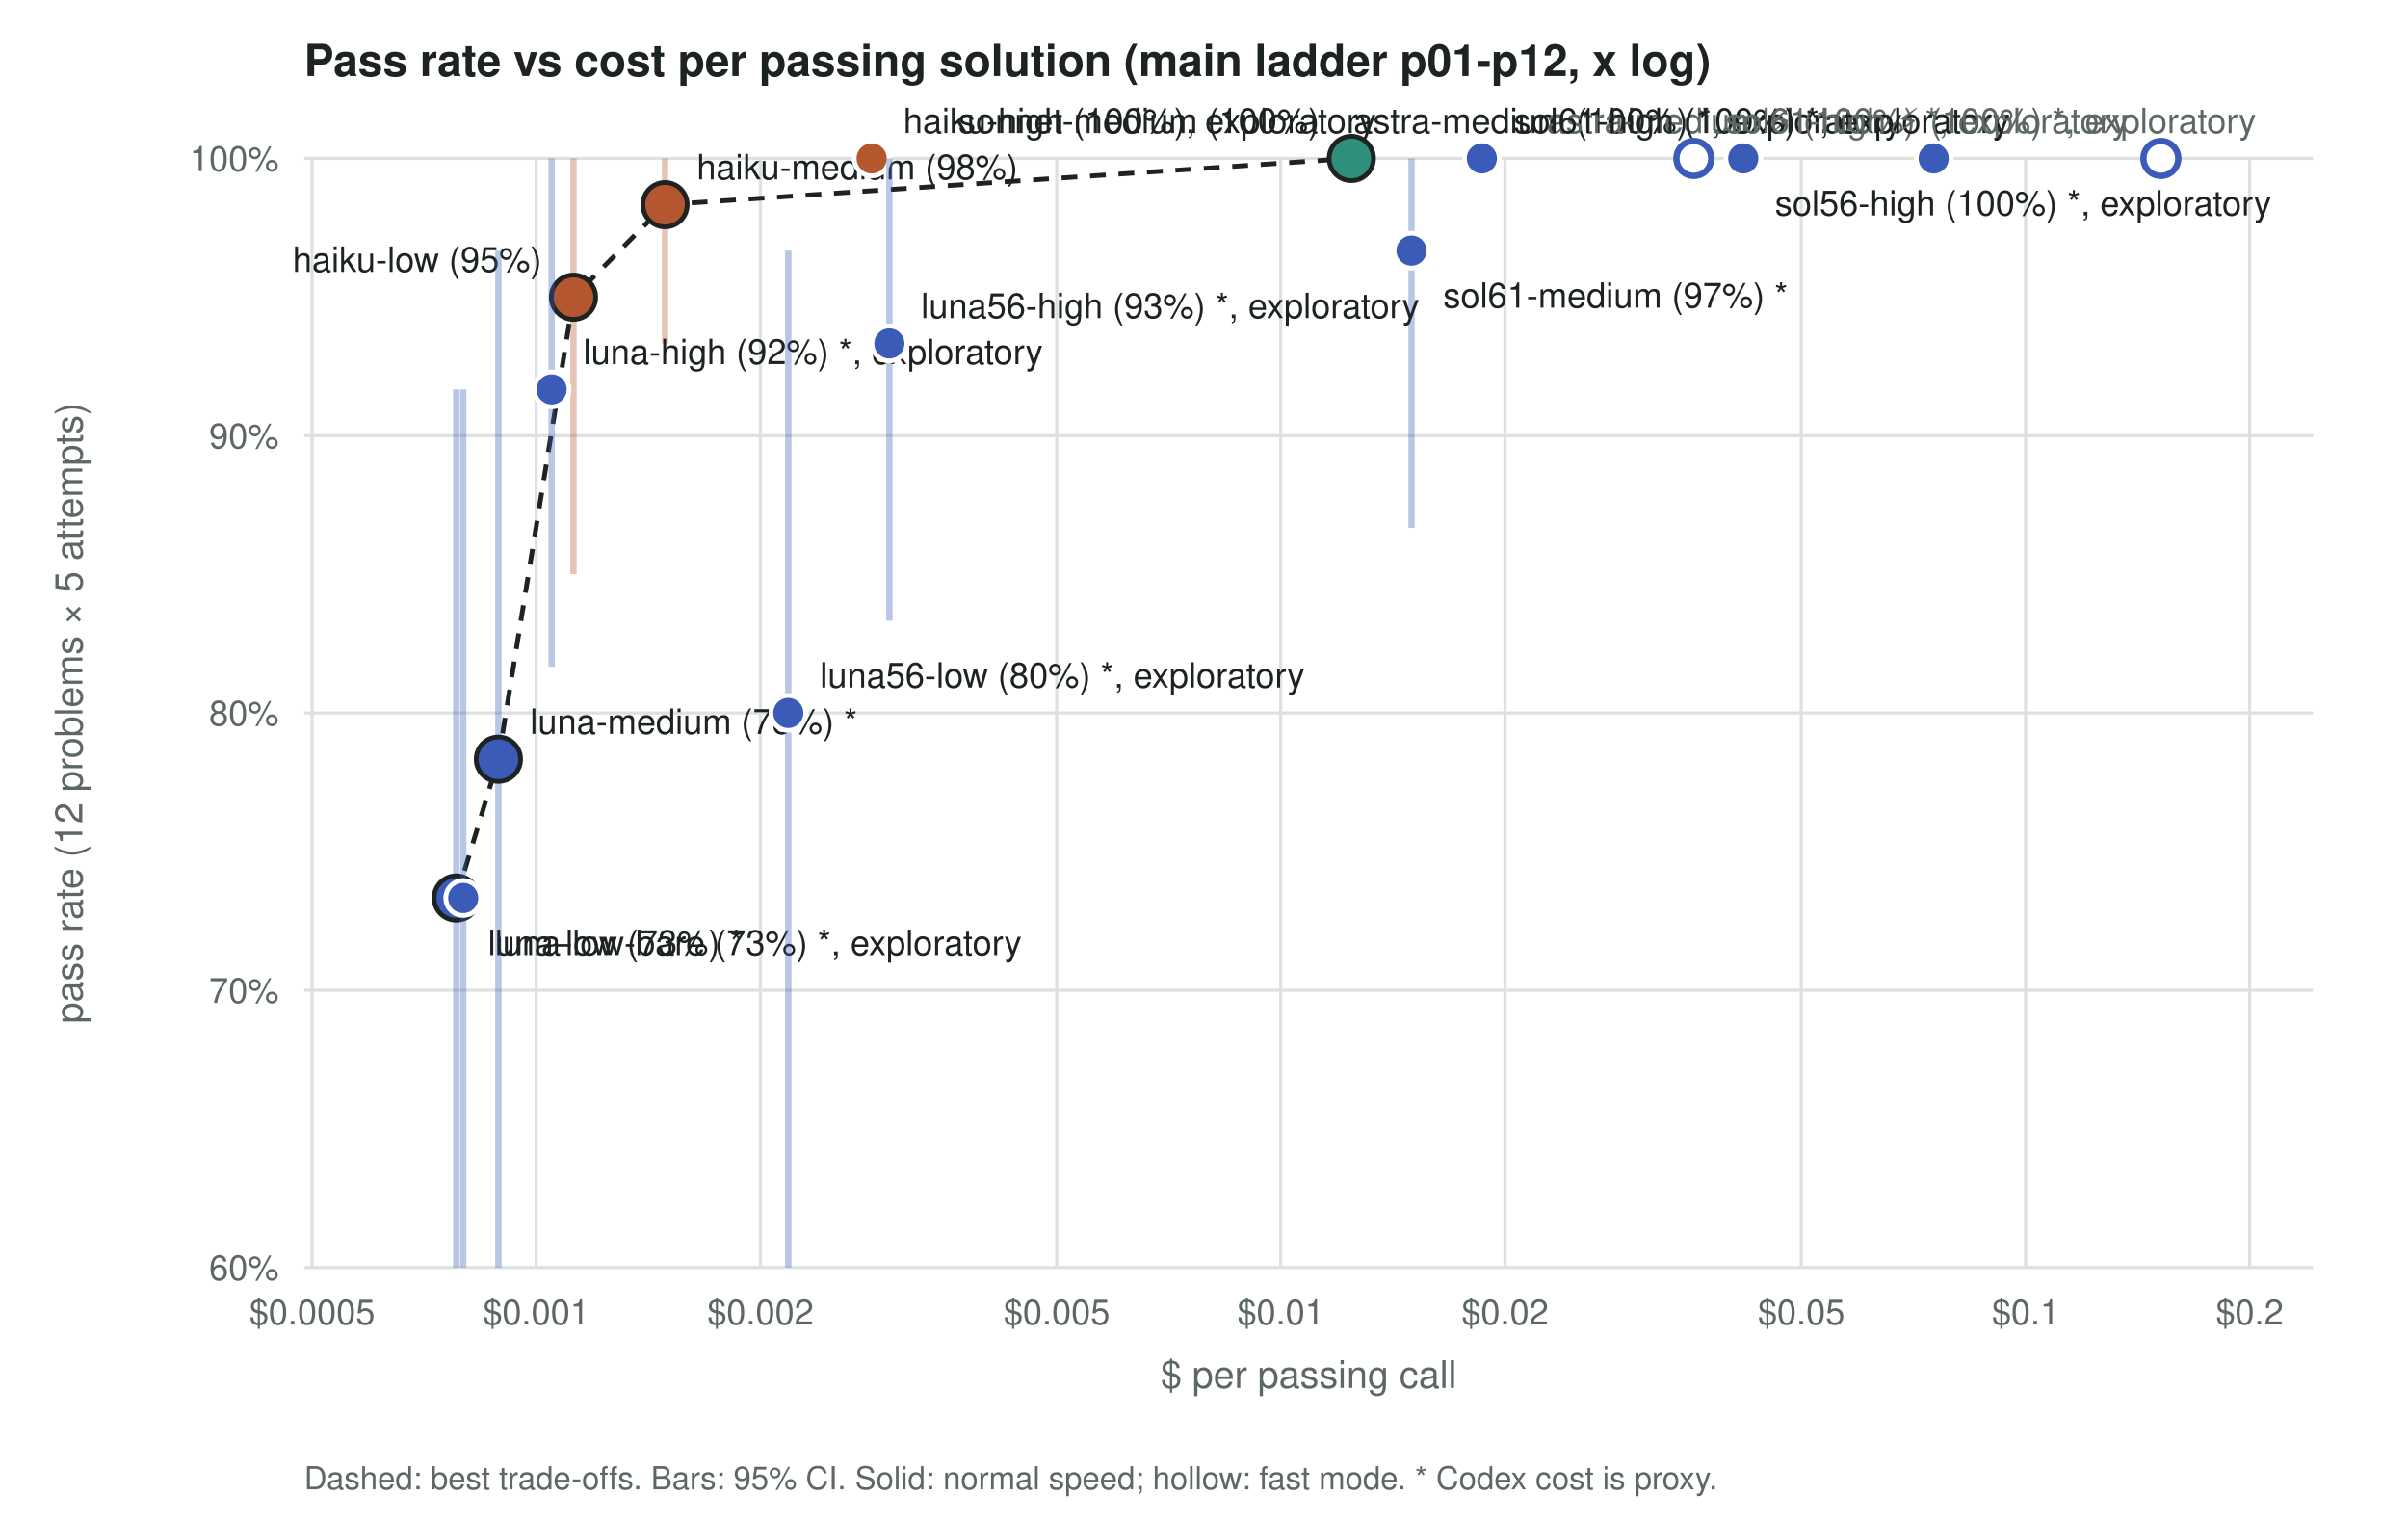
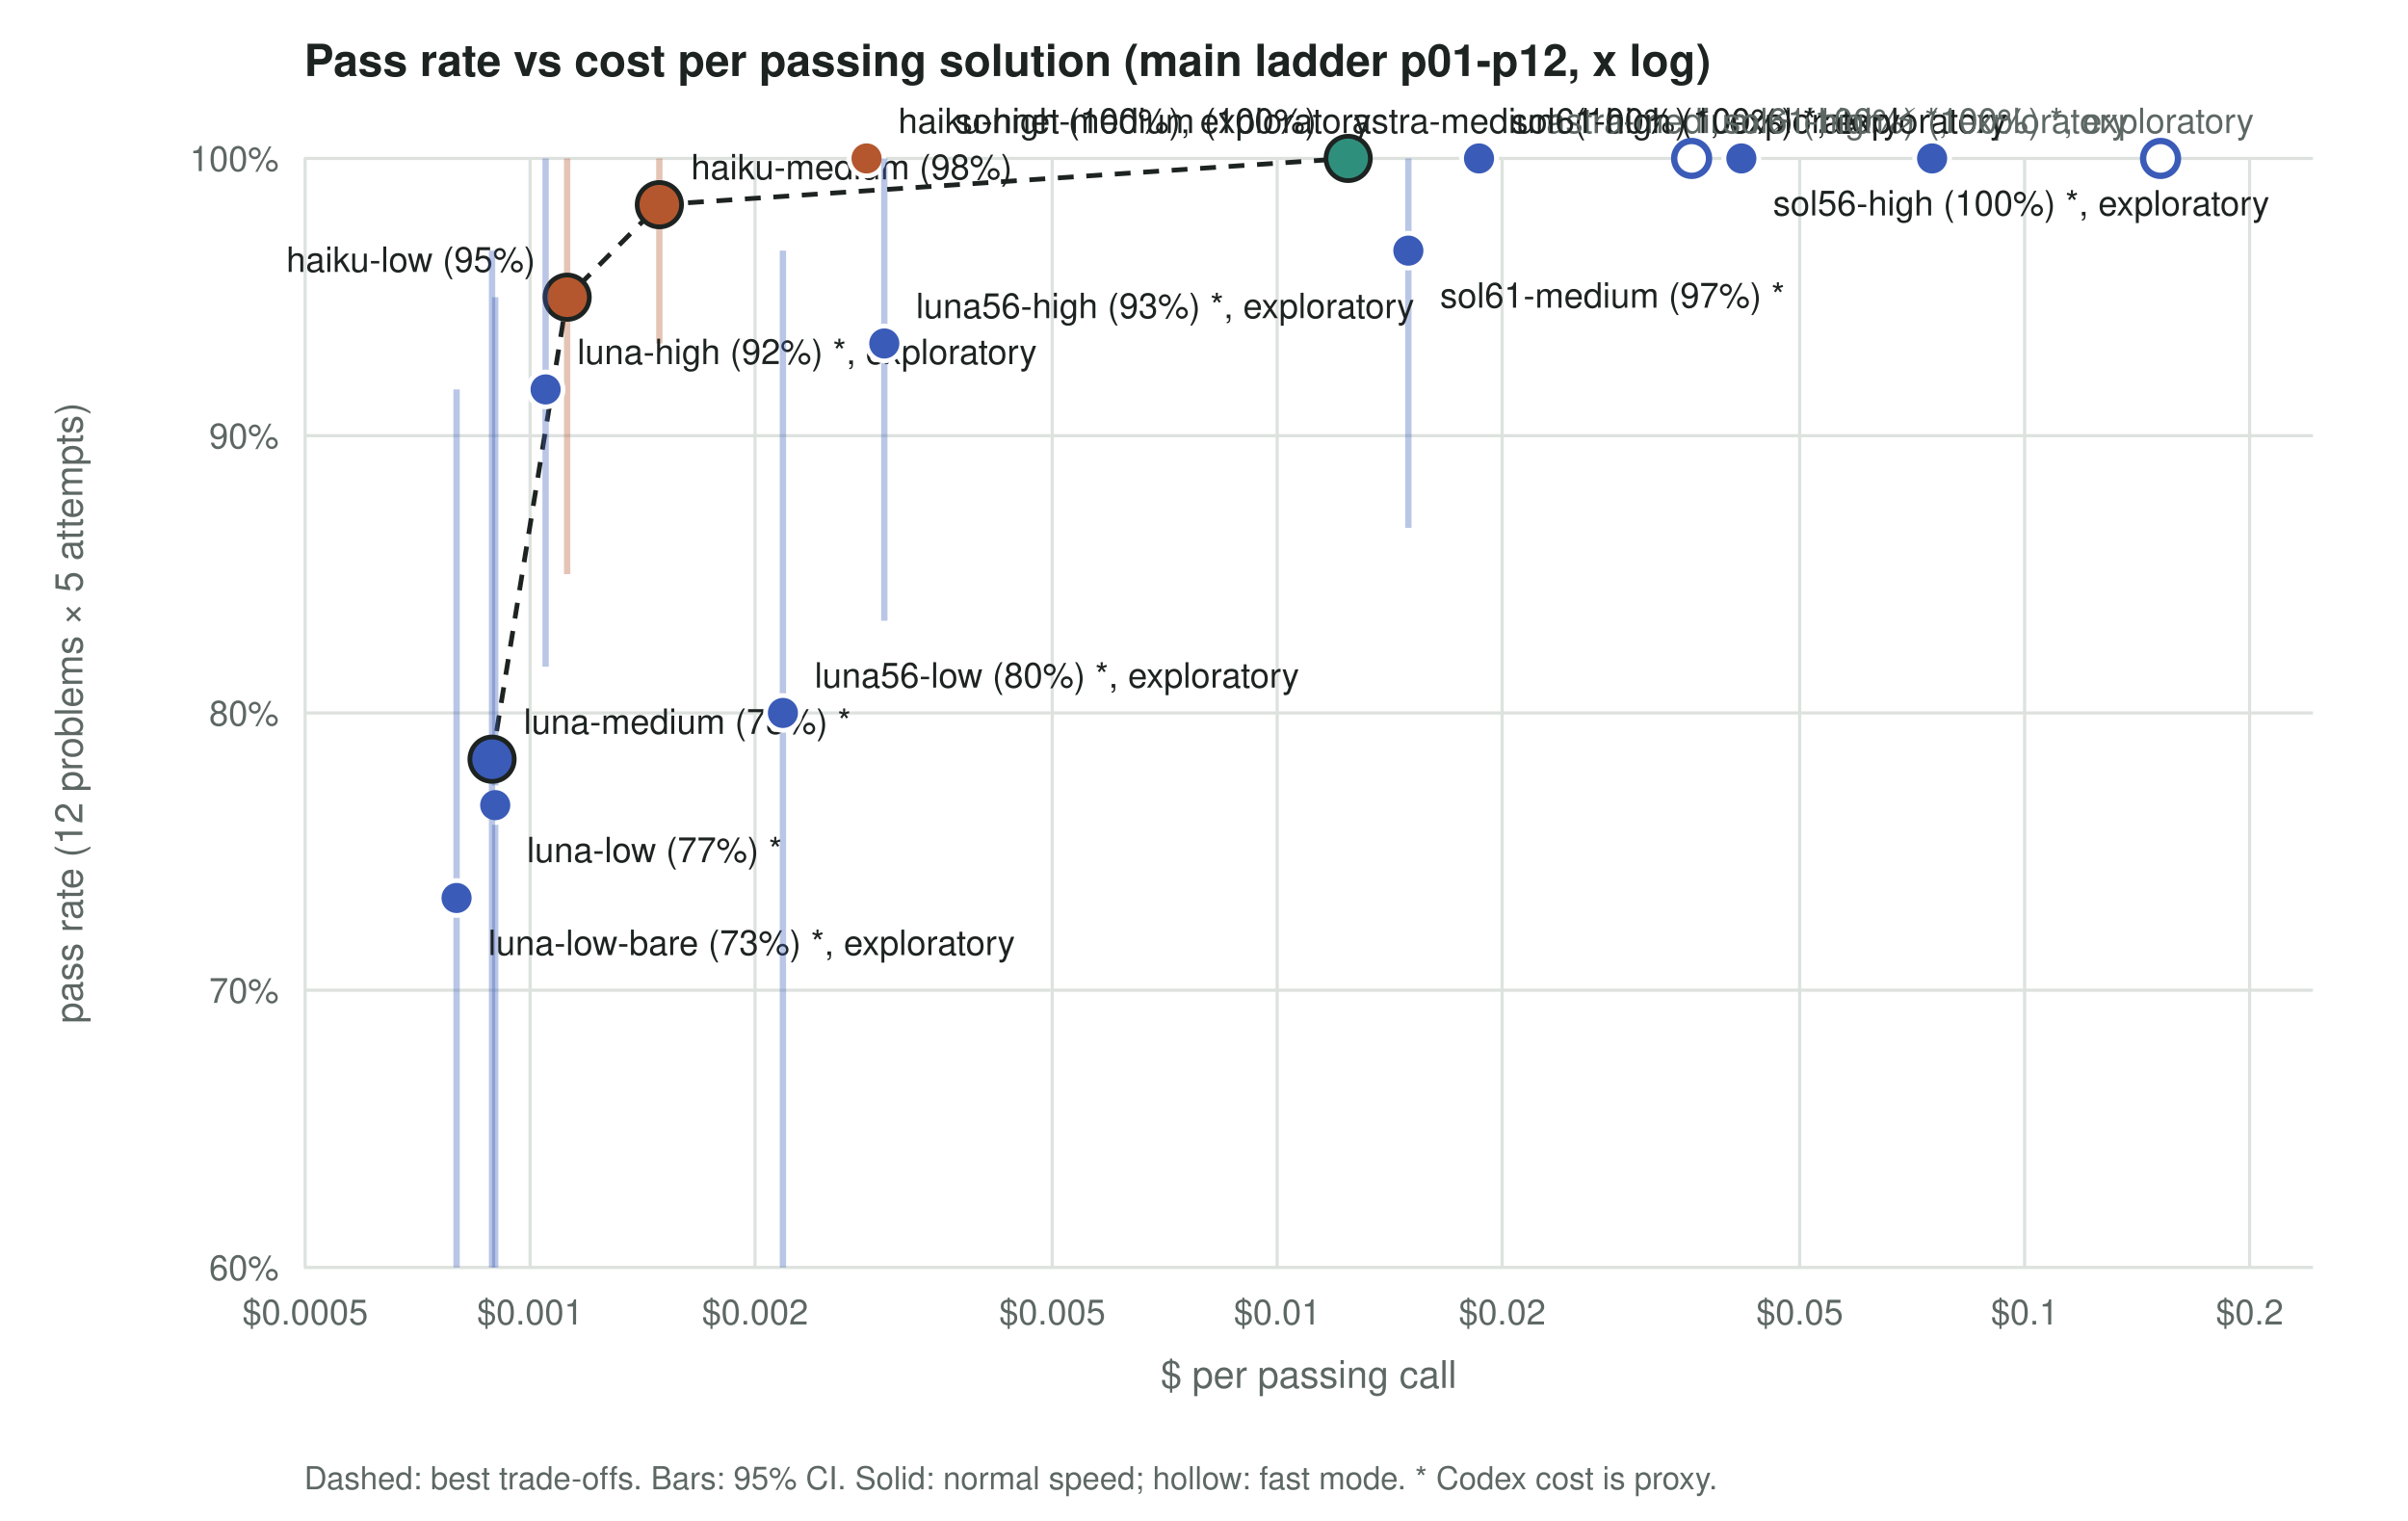
<svg xmlns="http://www.w3.org/2000/svg" viewBox="0 0 760 480" width="760" height="480" font-family="Hanken Grotesk, -apple-system, Segoe UI, Helvetica, Arial, sans-serif" font-size="12">
  <rect width="760" height="480" fill="var(--panel,#ffffff)" />
  <text x="96.0" y="24.0" font-size="14" text-anchor="start" style="fill:var(--fg,#1d2321)" font-weight="600">Pass rate vs cost per passing solution (main ladder p01-p12, x log)</text>
  <line x1="96" x2="730" y1="400.0" y2="400.0" stroke="var(--line,#dde2de)" />
  <text x="88.0" y="404.0" font-size="11" text-anchor="end" style="fill:var(--muted,#5d6763)" font-weight="normal">60%</text>
  <line x1="96" x2="730" y1="312.5" y2="312.5" stroke="var(--line,#dde2de)" />
  <text x="88.0" y="316.5" font-size="11" text-anchor="end" style="fill:var(--muted,#5d6763)" font-weight="normal">70%</text>
  <line x1="96" x2="730" y1="225.0" y2="225.0" stroke="var(--line,#dde2de)" />
  <text x="88.0" y="229.0" font-size="11" text-anchor="end" style="fill:var(--muted,#5d6763)" font-weight="normal">80%</text>
  <line x1="96" x2="730" y1="137.5" y2="137.5" stroke="var(--line,#dde2de)" />
  <text x="88.0" y="141.5" font-size="11" text-anchor="end" style="fill:var(--muted,#5d6763)" font-weight="normal">90%</text>
  <line x1="96" x2="730" y1="50.0" y2="50.0" stroke="var(--line,#dde2de)" />
  <text x="88.0" y="54.0" font-size="11" text-anchor="end" style="fill:var(--muted,#5d6763)" font-weight="normal">100%</text>
-   <line x1="98.5" x2="98.5" y1="50" y2="400" stroke="var(--line,#dde2de)" />
-   <text x="98.5" y="418.0" font-size="11" text-anchor="middle" style="fill:var(--muted,#5d6763)" font-weight="normal">$0.0005</text>
-   <line x1="169.2" x2="169.2" y1="50" y2="400" stroke="var(--line,#dde2de)" />
-   <text x="169.2" y="418.0" font-size="11" text-anchor="middle" style="fill:var(--muted,#5d6763)" font-weight="normal">$0.001</text>
-   <line x1="240.0" x2="240.0" y1="50" y2="400" stroke="var(--line,#dde2de)" />
-   <text x="240.0" y="418.0" font-size="11" text-anchor="middle" style="fill:var(--muted,#5d6763)" font-weight="normal">$0.002</text>
-   <line x1="333.5" x2="333.5" y1="50" y2="400" stroke="var(--line,#dde2de)" />
-   <text x="333.5" y="418.0" font-size="11" text-anchor="middle" style="fill:var(--muted,#5d6763)" font-weight="normal">$0.005</text>
-   <line x1="404.2" x2="404.2" y1="50" y2="400" stroke="var(--line,#dde2de)" />
-   <text x="404.2" y="418.0" font-size="11" text-anchor="middle" style="fill:var(--muted,#5d6763)" font-weight="normal">$0.01</text>
-   <line x1="475.0" x2="475.0" y1="50" y2="400" stroke="var(--line,#dde2de)" />
-   <text x="475.0" y="418.0" font-size="11" text-anchor="middle" style="fill:var(--muted,#5d6763)" font-weight="normal">$0.02</text>
-   <line x1="568.5" x2="568.5" y1="50" y2="400" stroke="var(--line,#dde2de)" />
-   <text x="568.5" y="418.0" font-size="11" text-anchor="middle" style="fill:var(--muted,#5d6763)" font-weight="normal">$0.05</text>
-   <line x1="639.3" x2="639.3" y1="50" y2="400" stroke="var(--line,#dde2de)" />
-   <text x="639.3" y="418.0" font-size="11" text-anchor="middle" style="fill:var(--muted,#5d6763)" font-weight="normal">$0.1</text>
+   <line x1="96.3" x2="96.3" y1="50" y2="400" stroke="var(--line,#dde2de)" />
+   <text x="96.3" y="418.0" font-size="11" text-anchor="middle" style="fill:var(--muted,#5d6763)" font-weight="normal">$0.0005</text>
+   <line x1="167.3" x2="167.3" y1="50" y2="400" stroke="var(--line,#dde2de)" />
+   <text x="167.3" y="418.0" font-size="11" text-anchor="middle" style="fill:var(--muted,#5d6763)" font-weight="normal">$0.001</text>
+   <line x1="238.3" x2="238.3" y1="50" y2="400" stroke="var(--line,#dde2de)" />
+   <text x="238.3" y="418.0" font-size="11" text-anchor="middle" style="fill:var(--muted,#5d6763)" font-weight="normal">$0.002</text>
+   <line x1="332.1" x2="332.1" y1="50" y2="400" stroke="var(--line,#dde2de)" />
+   <text x="332.1" y="418.0" font-size="11" text-anchor="middle" style="fill:var(--muted,#5d6763)" font-weight="normal">$0.005</text>
+   <line x1="403.1" x2="403.1" y1="50" y2="400" stroke="var(--line,#dde2de)" />
+   <text x="403.1" y="418.0" font-size="11" text-anchor="middle" style="fill:var(--muted,#5d6763)" font-weight="normal">$0.01</text>
+   <line x1="474.1" x2="474.1" y1="50" y2="400" stroke="var(--line,#dde2de)" />
+   <text x="474.1" y="418.0" font-size="11" text-anchor="middle" style="fill:var(--muted,#5d6763)" font-weight="normal">$0.02</text>
+   <line x1="568.0" x2="568.0" y1="50" y2="400" stroke="var(--line,#dde2de)" />
+   <text x="568.0" y="418.0" font-size="11" text-anchor="middle" style="fill:var(--muted,#5d6763)" font-weight="normal">$0.05</text>
+   <line x1="639.0" x2="639.0" y1="50" y2="400" stroke="var(--line,#dde2de)" />
+   <text x="639.0" y="418.0" font-size="11" text-anchor="middle" style="fill:var(--muted,#5d6763)" font-weight="normal">$0.1</text>
  <line x1="710.0" x2="710.0" y1="50" y2="400" stroke="var(--line,#dde2de)" />
  <text x="710.0" y="418.0" font-size="11" text-anchor="middle" style="fill:var(--muted,#5d6763)" font-weight="normal">$0.2</text>
  <text x="413.0" y="438.0" font-size="12" text-anchor="middle" style="fill:var(--muted,#5d6763)" font-weight="normal">$ per passing call</text>
  <text x="26.0" y="225.0" font-size="12" text-anchor="middle" style="fill:var(--muted,#5d6763)" font-weight="normal" transform="rotate(-90 26 225.0)">pass rate (12 problems × 5 attempts)</text>
-   <polyline points="144.0,283.4 157.3,239.6 181.0,93.8 209.9,64.6 426.5,50.0" fill="none" stroke="var(--fg,#1d2321)" stroke-width="1.5" stroke-dasharray="5 4" />
-   <line x1="181.0" x2="181.0" y1="181.2" y2="50.0" stroke="var(--claude,#b4572e)" stroke-width="2" opacity="0.35" />
-   <circle cx="181.0" cy="93.8" r="7" fill="var(--claude,#b4572e)" stroke="var(--fg,#1d2321)" stroke-width="1.5" />
-   <text x="171.0" y="85.8" font-size="11" text-anchor="end" style="fill:var(--fg,#1d2321)" font-weight="normal">haiku-low (95%)</text>
-   <line x1="209.9" x2="209.9" y1="108.4" y2="50.0" stroke="var(--claude,#b4572e)" stroke-width="2" opacity="0.35" />
-   <circle cx="209.9" cy="64.6" r="7" fill="var(--claude,#b4572e)" stroke="var(--fg,#1d2321)" stroke-width="1.5" />
-   <text x="219.9" y="56.6" font-size="11" text-anchor="start" style="fill:var(--fg,#1d2321)" font-weight="normal">haiku-medium (98%)</text>
-   <line x1="426.5" x2="426.5" y1="50.0" y2="50.0" stroke="var(--sonnet,#2f8f7d)" stroke-width="2" opacity="0.35" />
-   <circle cx="426.5" cy="50.0" r="7" fill="var(--sonnet,#2f8f7d)" stroke="var(--fg,#1d2321)" stroke-width="1.5" />
-   <text x="416.5" y="42.0" font-size="11" text-anchor="end" style="fill:var(--fg,#1d2321)" font-weight="normal">sonnet-medium (100%)</text>
-   <line x1="144.0" x2="144.0" y1="400.0" y2="122.9" stroke="var(--codex,#3a5bb8)" stroke-width="2" opacity="0.35" />
-   <circle cx="144.0" cy="283.4" r="7" fill="var(--codex,#3a5bb8)" stroke="var(--fg,#1d2321)" stroke-width="1.5" />
-   <text x="154.0" y="301.4" font-size="11" text-anchor="start" style="fill:var(--fg,#1d2321)" font-weight="normal">luna-low (73%) *</text>
-   <line x1="157.3" x2="157.3" y1="400.0" y2="79.1" stroke="var(--codex,#3a5bb8)" stroke-width="2" opacity="0.35" />
-   <circle cx="157.3" cy="239.6" r="7" fill="var(--codex,#3a5bb8)" stroke="var(--fg,#1d2321)" stroke-width="1.5" />
-   <text x="167.3" y="231.6" font-size="11" text-anchor="start" style="fill:var(--fg,#1d2321)" font-weight="normal">luna-medium (78%) *</text>
-   <line x1="445.5" x2="445.5" y1="166.6" y2="50.0" stroke="var(--codex,#3a5bb8)" stroke-width="2" opacity="0.35" />
-   <circle cx="445.5" cy="79.1" r="5.5" fill="var(--codex,#3a5bb8)" stroke="var(--panel,#ffffff)" stroke-width="1.5" />
-   <text x="455.5" y="97.1" font-size="11" text-anchor="start" style="fill:var(--fg,#1d2321)" font-weight="normal">sol61-medium (97%) *</text>
-   <line x1="610.3" x2="610.3" y1="50.0" y2="50.0" stroke="var(--codex,#3a5bb8)" stroke-width="2" opacity="0.35" />
-   <circle cx="610.3" cy="50.0" r="5.5" fill="var(--codex,#3a5bb8)" stroke="var(--panel,#ffffff)" stroke-width="1.5" />
-   <text x="600.3" y="42.0" font-size="11" text-anchor="end" style="fill:var(--fg,#1d2321)" font-weight="normal">astra-medium (100%) *, exploratory</text>
-   <line x1="682.0" x2="682.0" y1="50.0" y2="50.0" stroke="var(--codex,#3a5bb8)" stroke-width="2" opacity="0.35" />
-   <circle cx="682.0" cy="50.0" r="5.5" fill="var(--panel,#ffffff)" stroke="var(--codex,#3a5bb8)" stroke-width="2" />
-   <text x="672.0" y="42.0" font-size="11" text-anchor="end" style="fill:var(--muted,#5d6763)" font-weight="normal">astra-medium ⚡ (100%) *, exploratory</text>
-   <line x1="275.1" x2="275.1" y1="50.0" y2="50.0" stroke="var(--claude,#b4572e)" stroke-width="2" opacity="0.35" />
-   <circle cx="275.1" cy="50.0" r="5.5" fill="var(--claude,#b4572e)" stroke="var(--panel,#ffffff)" stroke-width="1.5" />
-   <text x="285.1" y="42.0" font-size="11" text-anchor="start" style="fill:var(--fg,#1d2321)" font-weight="normal">haiku-high (100%), exploratory</text>
-   <line x1="174.1" x2="174.1" y1="210.4" y2="50.0" stroke="var(--codex,#3a5bb8)" stroke-width="2" opacity="0.35" />
-   <circle cx="174.1" cy="122.9" r="5.5" fill="var(--codex,#3a5bb8)" stroke="var(--panel,#ffffff)" stroke-width="1.5" />
-   <text x="184.1" y="114.9" font-size="11" text-anchor="start" style="fill:var(--fg,#1d2321)" font-weight="normal">luna-high (92%) *, exploratory</text>
-   <line x1="146.2" x2="146.2" y1="400.0" y2="122.9" stroke="var(--codex,#3a5bb8)" stroke-width="2" opacity="0.35" />
-   <circle cx="146.2" cy="283.4" r="5.5" fill="var(--codex,#3a5bb8)" stroke="var(--panel,#ffffff)" stroke-width="1.5" />
-   <text x="156.2" y="301.4" font-size="11" text-anchor="start" style="fill:var(--fg,#1d2321)" font-weight="normal">luna-low-bare (73%) *, exploratory</text>
-   <line x1="280.7" x2="280.7" y1="195.9" y2="50.0" stroke="var(--codex,#3a5bb8)" stroke-width="2" opacity="0.35" />
-   <circle cx="280.7" cy="108.4" r="5.5" fill="var(--codex,#3a5bb8)" stroke="var(--panel,#ffffff)" stroke-width="1.5" />
-   <text x="290.7" y="100.4" font-size="11" text-anchor="start" style="fill:var(--fg,#1d2321)" font-weight="normal">luna56-high (93%) *, exploratory</text>
-   <line x1="248.8" x2="248.8" y1="400.0" y2="79.1" stroke="var(--codex,#3a5bb8)" stroke-width="2" opacity="0.35" />
-   <circle cx="248.8" cy="225.0" r="5.5" fill="var(--codex,#3a5bb8)" stroke="var(--panel,#ffffff)" stroke-width="1.5" />
-   <text x="258.8" y="217.0" font-size="11" text-anchor="start" style="fill:var(--fg,#1d2321)" font-weight="normal">luna56-low (80%) *, exploratory</text>
-   <line x1="550.2" x2="550.2" y1="50.0" y2="50.0" stroke="var(--codex,#3a5bb8)" stroke-width="2" opacity="0.35" />
-   <circle cx="550.2" cy="50.0" r="5.5" fill="var(--codex,#3a5bb8)" stroke="var(--panel,#ffffff)" stroke-width="1.5" />
-   <text x="560.2" y="68.0" font-size="11" text-anchor="start" style="fill:var(--fg,#1d2321)" font-weight="normal">sol56-high (100%) *, exploratory</text>
-   <line x1="467.7" x2="467.7" y1="50.0" y2="50.0" stroke="var(--codex,#3a5bb8)" stroke-width="2" opacity="0.35" />
-   <circle cx="467.7" cy="50.0" r="5.5" fill="var(--codex,#3a5bb8)" stroke="var(--panel,#ffffff)" stroke-width="1.5" />
-   <text x="477.7" y="42.0" font-size="11" text-anchor="start" style="fill:var(--fg,#1d2321)" font-weight="normal">sol61-high (100%) *, exploratory</text>
-   <line x1="534.6" x2="534.6" y1="50.0" y2="50.0" stroke="var(--codex,#3a5bb8)" stroke-width="2" opacity="0.35" />
-   <circle cx="534.6" cy="50.0" r="5.5" fill="var(--panel,#ffffff)" stroke="var(--codex,#3a5bb8)" stroke-width="2" />
-   <text x="544.6" y="42.0" font-size="11" text-anchor="start" style="fill:var(--muted,#5d6763)" font-weight="normal">sol61-high ⚡ (100%) *, exploratory</text>
+   <polyline points="155.3,239.6 179.0,93.8 208.1,64.6 425.5,50.0" fill="none" stroke="var(--fg,#1d2321)" stroke-width="1.5" stroke-dasharray="5 4" />
+   <line x1="179.0" x2="179.0" y1="181.2" y2="50.0" stroke="var(--claude,#b4572e)" stroke-width="2" opacity="0.35" />
+   <circle cx="179.0" cy="93.8" r="7" fill="var(--claude,#b4572e)" stroke="var(--fg,#1d2321)" stroke-width="1.5" />
+   <text x="169.0" y="85.8" font-size="11" text-anchor="end" style="fill:var(--fg,#1d2321)" font-weight="normal">haiku-low (95%)</text>
+   <line x1="208.1" x2="208.1" y1="108.4" y2="50.0" stroke="var(--claude,#b4572e)" stroke-width="2" opacity="0.35" />
+   <circle cx="208.1" cy="64.6" r="7" fill="var(--claude,#b4572e)" stroke="var(--fg,#1d2321)" stroke-width="1.5" />
+   <text x="218.1" y="56.6" font-size="11" text-anchor="start" style="fill:var(--fg,#1d2321)" font-weight="normal">haiku-medium (98%)</text>
+   <line x1="425.5" x2="425.5" y1="50.0" y2="50.0" stroke="var(--sonnet,#2f8f7d)" stroke-width="2" opacity="0.35" />
+   <circle cx="425.5" cy="50.0" r="7" fill="var(--sonnet,#2f8f7d)" stroke="var(--fg,#1d2321)" stroke-width="1.5" />
+   <text x="415.5" y="42.0" font-size="11" text-anchor="end" style="fill:var(--fg,#1d2321)" font-weight="normal">sonnet-medium (100%)</text>
+   <line x1="156.3" x2="156.3" y1="400.0" y2="93.8" stroke="var(--codex,#3a5bb8)" stroke-width="2" opacity="0.35" />
+   <circle cx="156.3" cy="254.1" r="5.5" fill="var(--codex,#3a5bb8)" stroke="var(--panel,#ffffff)" stroke-width="1.5" />
+   <text x="166.3" y="272.1" font-size="11" text-anchor="start" style="fill:var(--fg,#1d2321)" font-weight="normal">luna-low (77%) *</text>
+   <line x1="155.3" x2="155.3" y1="400.0" y2="79.1" stroke="var(--codex,#3a5bb8)" stroke-width="2" opacity="0.35" />
+   <circle cx="155.3" cy="239.6" r="7" fill="var(--codex,#3a5bb8)" stroke="var(--fg,#1d2321)" stroke-width="1.5" />
+   <text x="165.3" y="231.6" font-size="11" text-anchor="start" style="fill:var(--fg,#1d2321)" font-weight="normal">luna-medium (78%) *</text>
+   <line x1="444.5" x2="444.5" y1="166.6" y2="50.0" stroke="var(--codex,#3a5bb8)" stroke-width="2" opacity="0.35" />
+   <circle cx="444.5" cy="79.1" r="5.5" fill="var(--codex,#3a5bb8)" stroke="var(--panel,#ffffff)" stroke-width="1.5" />
+   <text x="454.5" y="97.1" font-size="11" text-anchor="start" style="fill:var(--fg,#1d2321)" font-weight="normal">sol61-medium (97%) *</text>
+   <line x1="609.8" x2="609.8" y1="50.0" y2="50.0" stroke="var(--codex,#3a5bb8)" stroke-width="2" opacity="0.35" />
+   <circle cx="609.8" cy="50.0" r="5.5" fill="var(--codex,#3a5bb8)" stroke="var(--panel,#ffffff)" stroke-width="1.5" />
+   <text x="599.8" y="42.0" font-size="11" text-anchor="end" style="fill:var(--fg,#1d2321)" font-weight="normal">astra-medium (100%) *, exploratory</text>
+   <line x1="681.9" x2="681.9" y1="50.0" y2="50.0" stroke="var(--codex,#3a5bb8)" stroke-width="2" opacity="0.35" />
+   <circle cx="681.9" cy="50.0" r="5.5" fill="var(--panel,#ffffff)" stroke="var(--codex,#3a5bb8)" stroke-width="2" />
+   <text x="671.9" y="42.0" font-size="11" text-anchor="end" style="fill:var(--muted,#5d6763)" font-weight="normal">astra-medium ⚡ (100%) *, exploratory</text>
+   <line x1="273.5" x2="273.5" y1="50.0" y2="50.0" stroke="var(--claude,#b4572e)" stroke-width="2" opacity="0.35" />
+   <circle cx="273.5" cy="50.0" r="5.5" fill="var(--claude,#b4572e)" stroke="var(--panel,#ffffff)" stroke-width="1.5" />
+   <text x="283.5" y="42.0" font-size="11" text-anchor="start" style="fill:var(--fg,#1d2321)" font-weight="normal">haiku-high (100%), exploratory</text>
+   <line x1="172.2" x2="172.2" y1="210.4" y2="50.0" stroke="var(--codex,#3a5bb8)" stroke-width="2" opacity="0.35" />
+   <circle cx="172.2" cy="122.9" r="5.5" fill="var(--codex,#3a5bb8)" stroke="var(--panel,#ffffff)" stroke-width="1.5" />
+   <text x="182.2" y="114.9" font-size="11" text-anchor="start" style="fill:var(--fg,#1d2321)" font-weight="normal">luna-high (92%) *, exploratory</text>
+   <line x1="144.1" x2="144.1" y1="400.0" y2="122.9" stroke="var(--codex,#3a5bb8)" stroke-width="2" opacity="0.35" />
+   <circle cx="144.1" cy="283.4" r="5.5" fill="var(--codex,#3a5bb8)" stroke="var(--panel,#ffffff)" stroke-width="1.5" />
+   <text x="154.1" y="301.4" font-size="11" text-anchor="start" style="fill:var(--fg,#1d2321)" font-weight="normal">luna-low-bare (73%) *, exploratory</text>
+   <line x1="279.1" x2="279.1" y1="195.9" y2="50.0" stroke="var(--codex,#3a5bb8)" stroke-width="2" opacity="0.35" />
+   <circle cx="279.1" cy="108.4" r="5.5" fill="var(--codex,#3a5bb8)" stroke="var(--panel,#ffffff)" stroke-width="1.5" />
+   <text x="289.1" y="100.4" font-size="11" text-anchor="start" style="fill:var(--fg,#1d2321)" font-weight="normal">luna56-high (93%) *, exploratory</text>
+   <line x1="247.1" x2="247.1" y1="400.0" y2="79.1" stroke="var(--codex,#3a5bb8)" stroke-width="2" opacity="0.35" />
+   <circle cx="247.1" cy="225.0" r="5.5" fill="var(--codex,#3a5bb8)" stroke="var(--panel,#ffffff)" stroke-width="1.5" />
+   <text x="257.1" y="217.0" font-size="11" text-anchor="start" style="fill:var(--fg,#1d2321)" font-weight="normal">luna56-low (80%) *, exploratory</text>
+   <line x1="549.6" x2="549.6" y1="50.0" y2="50.0" stroke="var(--codex,#3a5bb8)" stroke-width="2" opacity="0.35" />
+   <circle cx="549.6" cy="50.0" r="5.5" fill="var(--codex,#3a5bb8)" stroke="var(--panel,#ffffff)" stroke-width="1.5" />
+   <text x="559.6" y="68.0" font-size="11" text-anchor="start" style="fill:var(--fg,#1d2321)" font-weight="normal">sol56-high (100%) *, exploratory</text>
+   <line x1="466.8" x2="466.8" y1="50.0" y2="50.0" stroke="var(--codex,#3a5bb8)" stroke-width="2" opacity="0.35" />
+   <circle cx="466.8" cy="50.0" r="5.5" fill="var(--codex,#3a5bb8)" stroke="var(--panel,#ffffff)" stroke-width="1.5" />
+   <text x="476.8" y="42.0" font-size="11" text-anchor="start" style="fill:var(--fg,#1d2321)" font-weight="normal">sol61-high (100%) *, exploratory</text>
+   <line x1="533.9" x2="533.9" y1="50.0" y2="50.0" stroke="var(--codex,#3a5bb8)" stroke-width="2" opacity="0.35" />
+   <circle cx="533.9" cy="50.0" r="5.5" fill="var(--panel,#ffffff)" stroke="var(--codex,#3a5bb8)" stroke-width="2" />
+   <text x="543.9" y="42.0" font-size="11" text-anchor="start" style="fill:var(--muted,#5d6763)" font-weight="normal">sol61-high ⚡ (100%) *, exploratory</text>
  <text x="96.0" y="470.0" font-size="10" text-anchor="start" style="fill:var(--muted,#5d6763)" font-weight="normal">Dashed: best trade-offs. Bars: 95% CI. Solid: normal speed; hollow: fast mode. * Codex cost is proxy.</text>
</svg>
